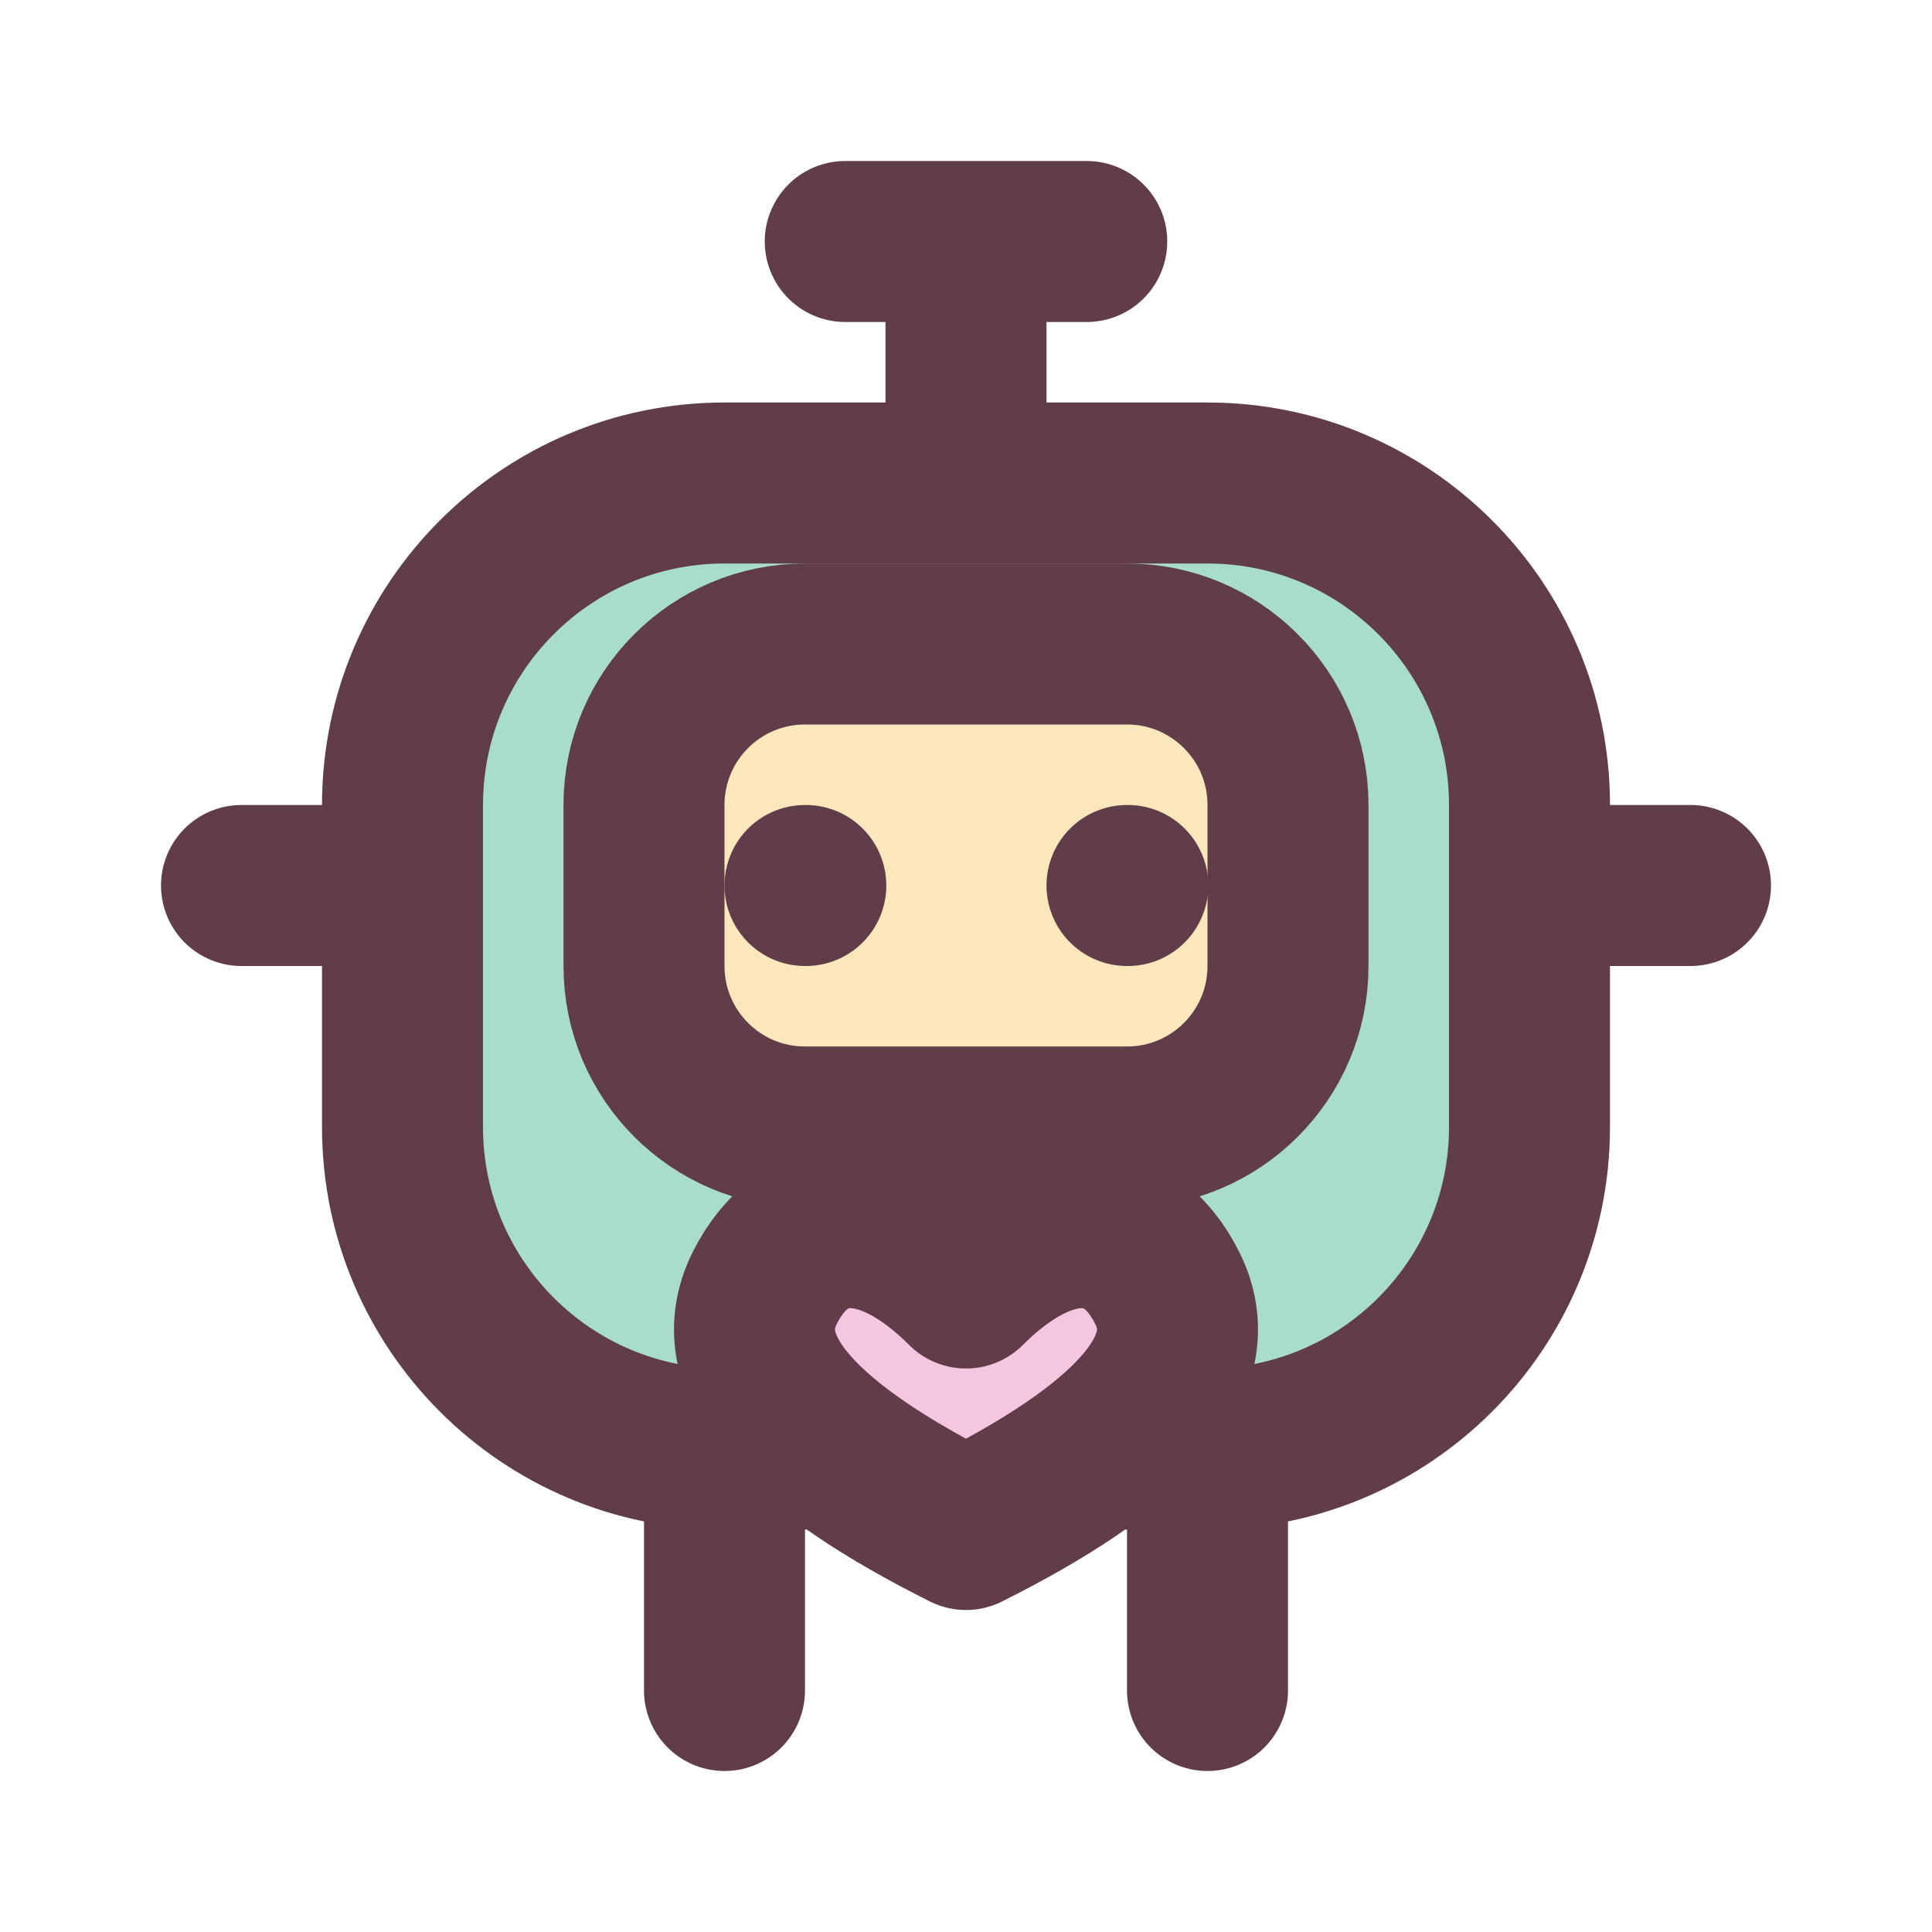
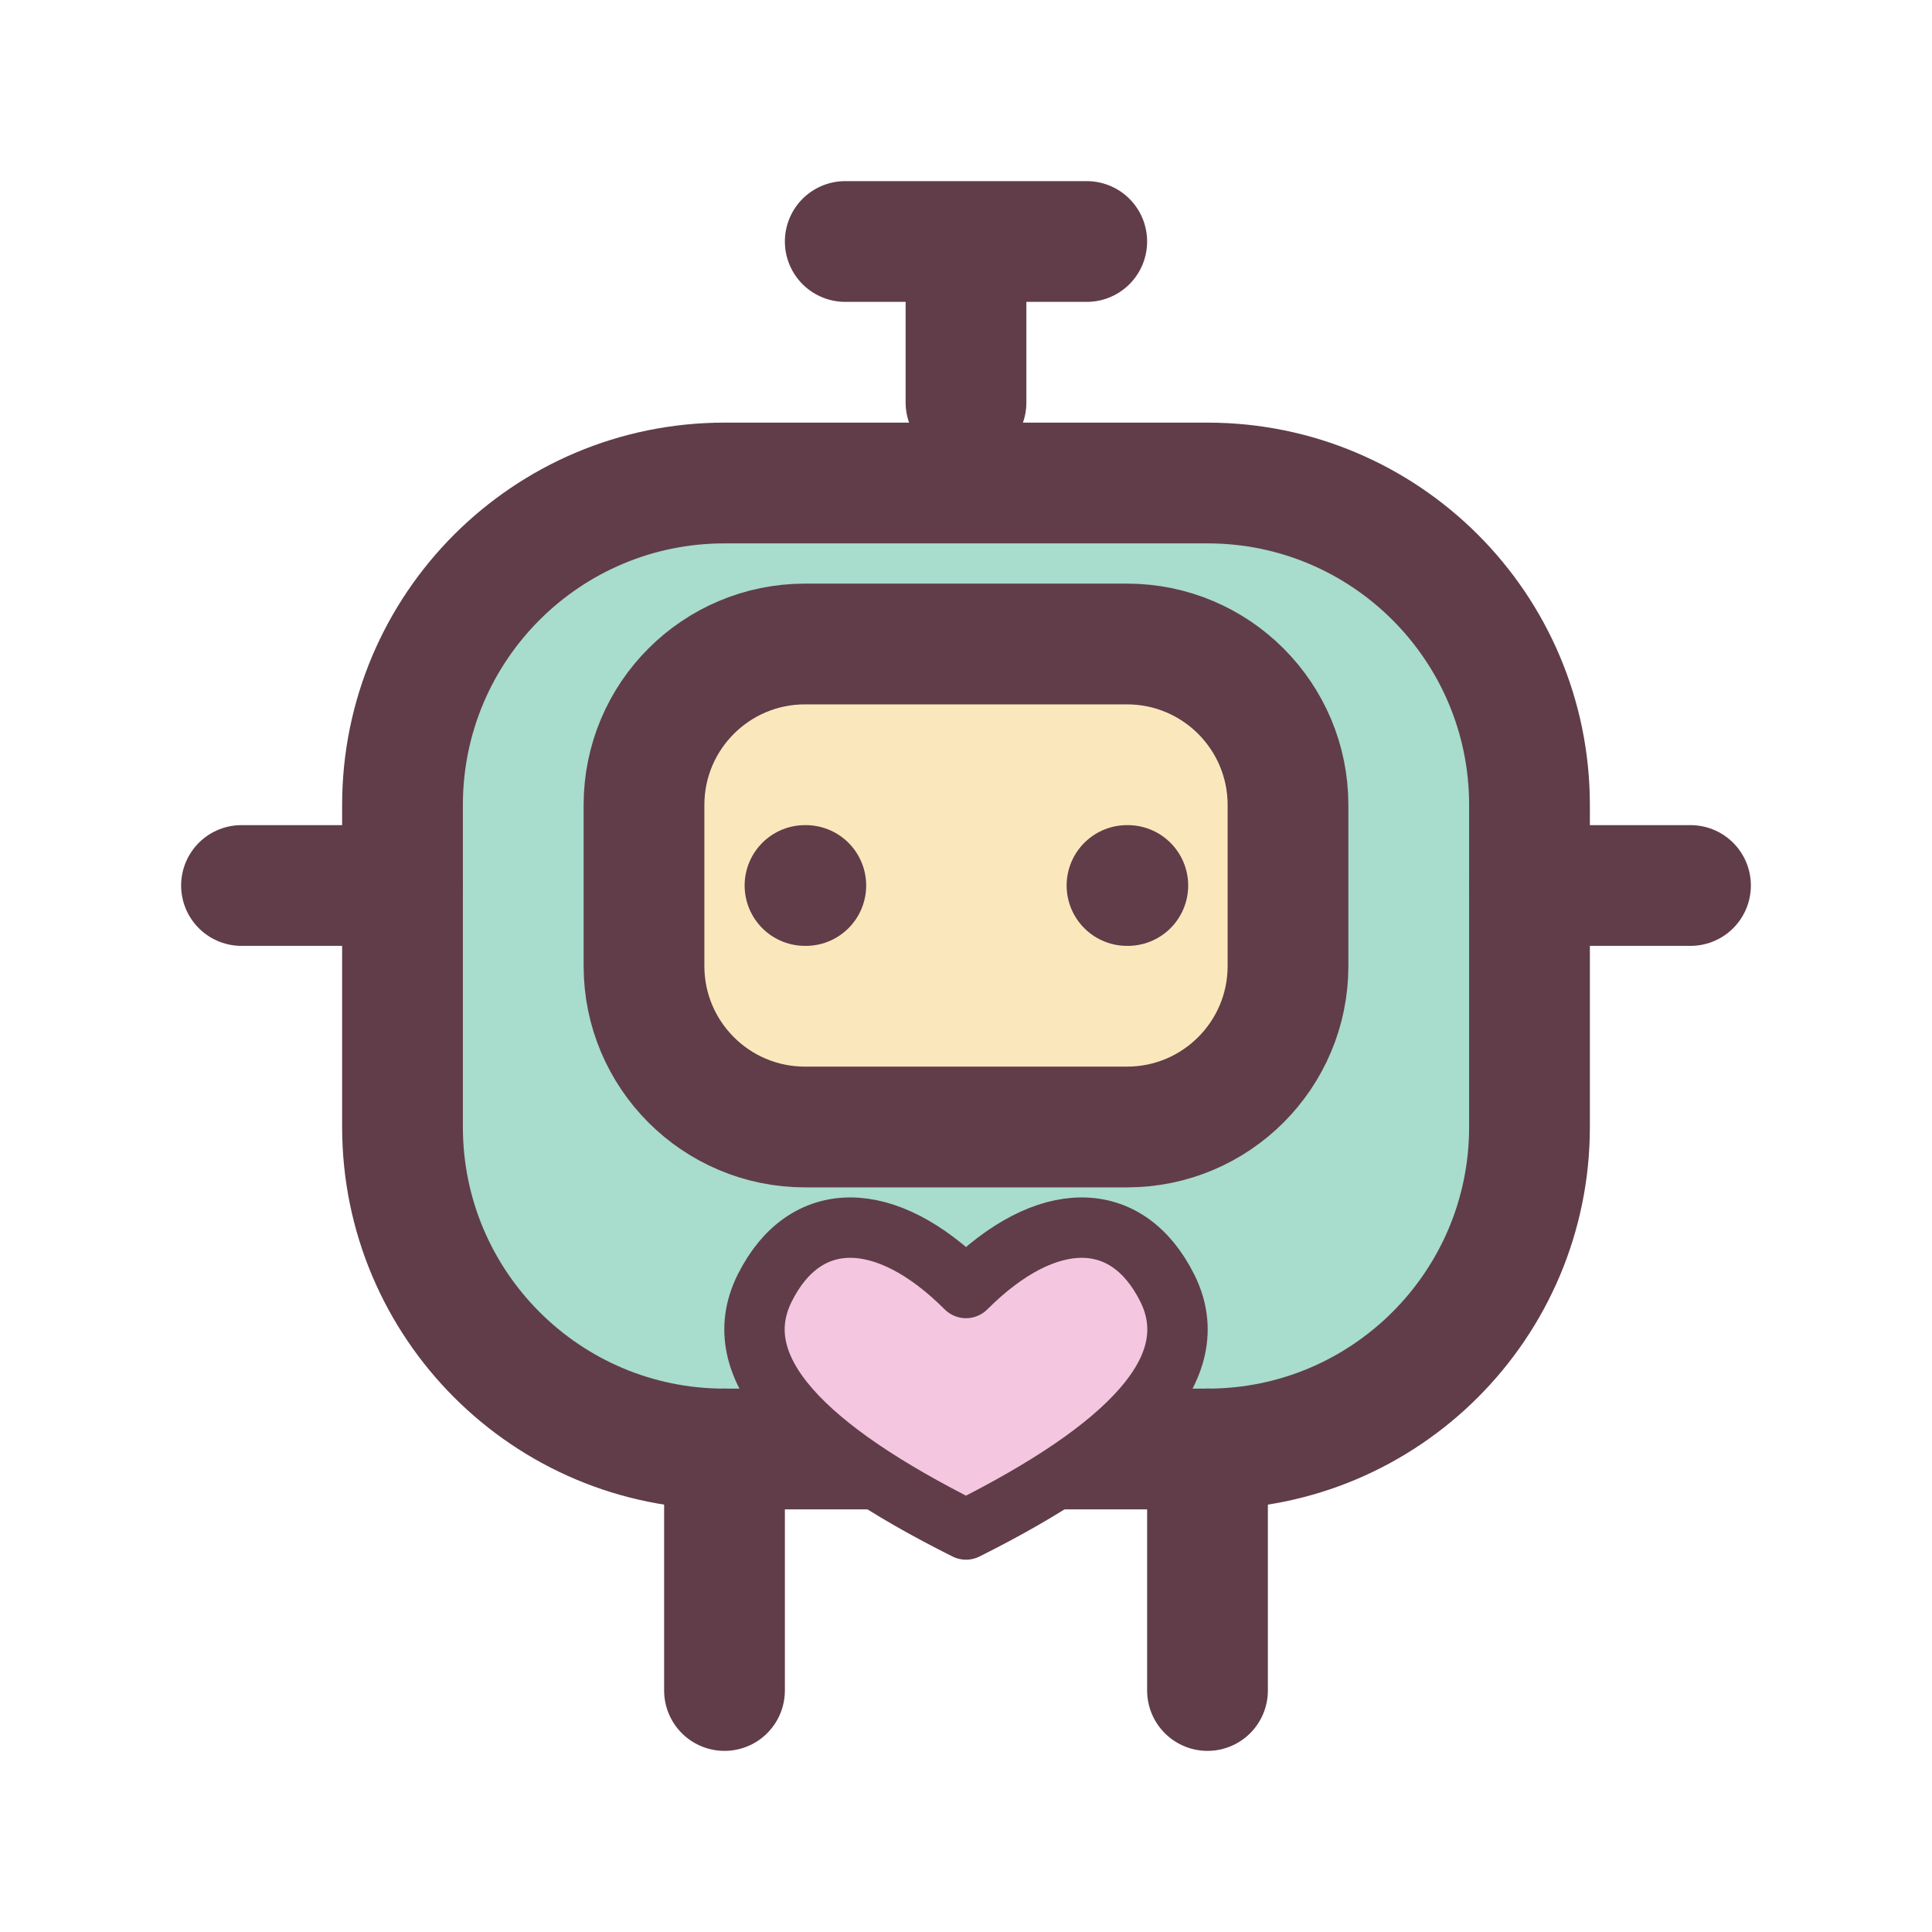
- <svg xmlns="http://www.w3.org/2000/svg" width="24" height="24" viewBox="0 0 24 24" fill="none" stroke="#603D49" stroke-width="2" stroke-linecap="round" stroke-linejoin="round" role="img" aria-labelledby="title">
+ <svg xmlns="http://www.w3.org/2000/svg" width="24" height="24" viewBox="0 0 24 24" fill="none" stroke="#603D49" stroke-width="1.5" stroke-linecap="round" stroke-linejoin="round" role="img" aria-labelledby="title">
  <path d="M12 5V3M10.5 3h3" />
  <rect x="5" y="6" width="14" height="12" rx="4" fill="#A8DCCC" />
  <rect x="8" y="8" width="8" height="6" rx="2" fill="#FAE8BC" />
  <path d="M10 11h.01M14 11h.01M9 18v3M15 18v3M5 11H3M19 11h2" />
-   <path d="M12 16c-1-1-2-1-2.5 0-.5 1 .5 2 2.5 3 2-1 3-2 2.5-3-.5-1-1.5-1-2.5 0z" fill="#F4C6DF" />
+   <path d="M12 16c-1-1-2-1-2.5 0-.5 1 .5 2 2.5 3 2-1 3-2 2.5-3-.5-1-1.5-1-2.5 0z" fill="#F4C6DF" stroke-width=".75" />
</svg>
